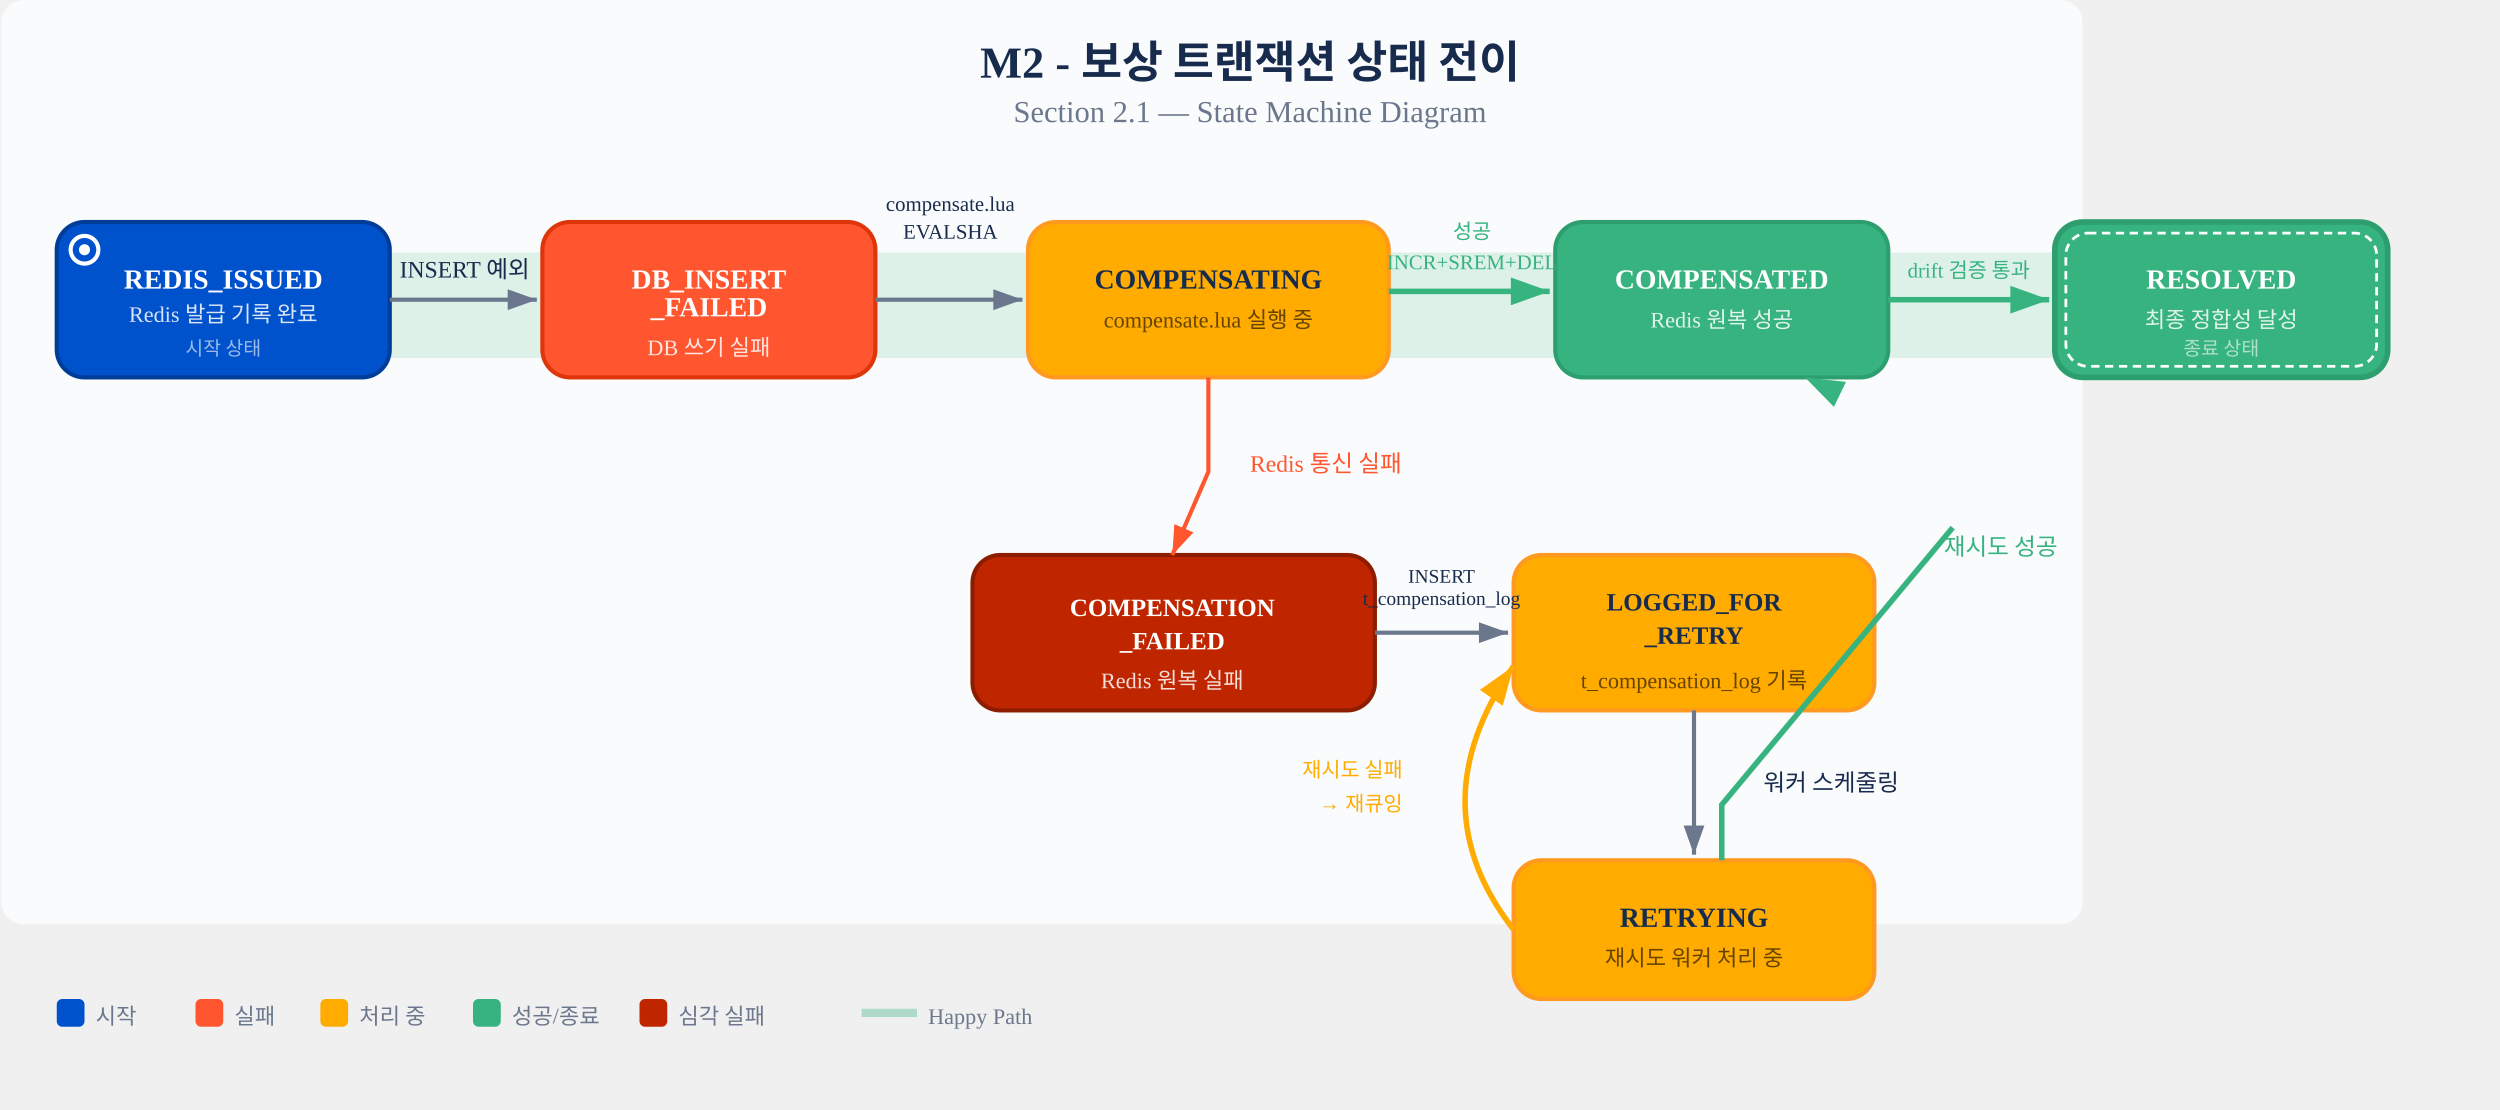
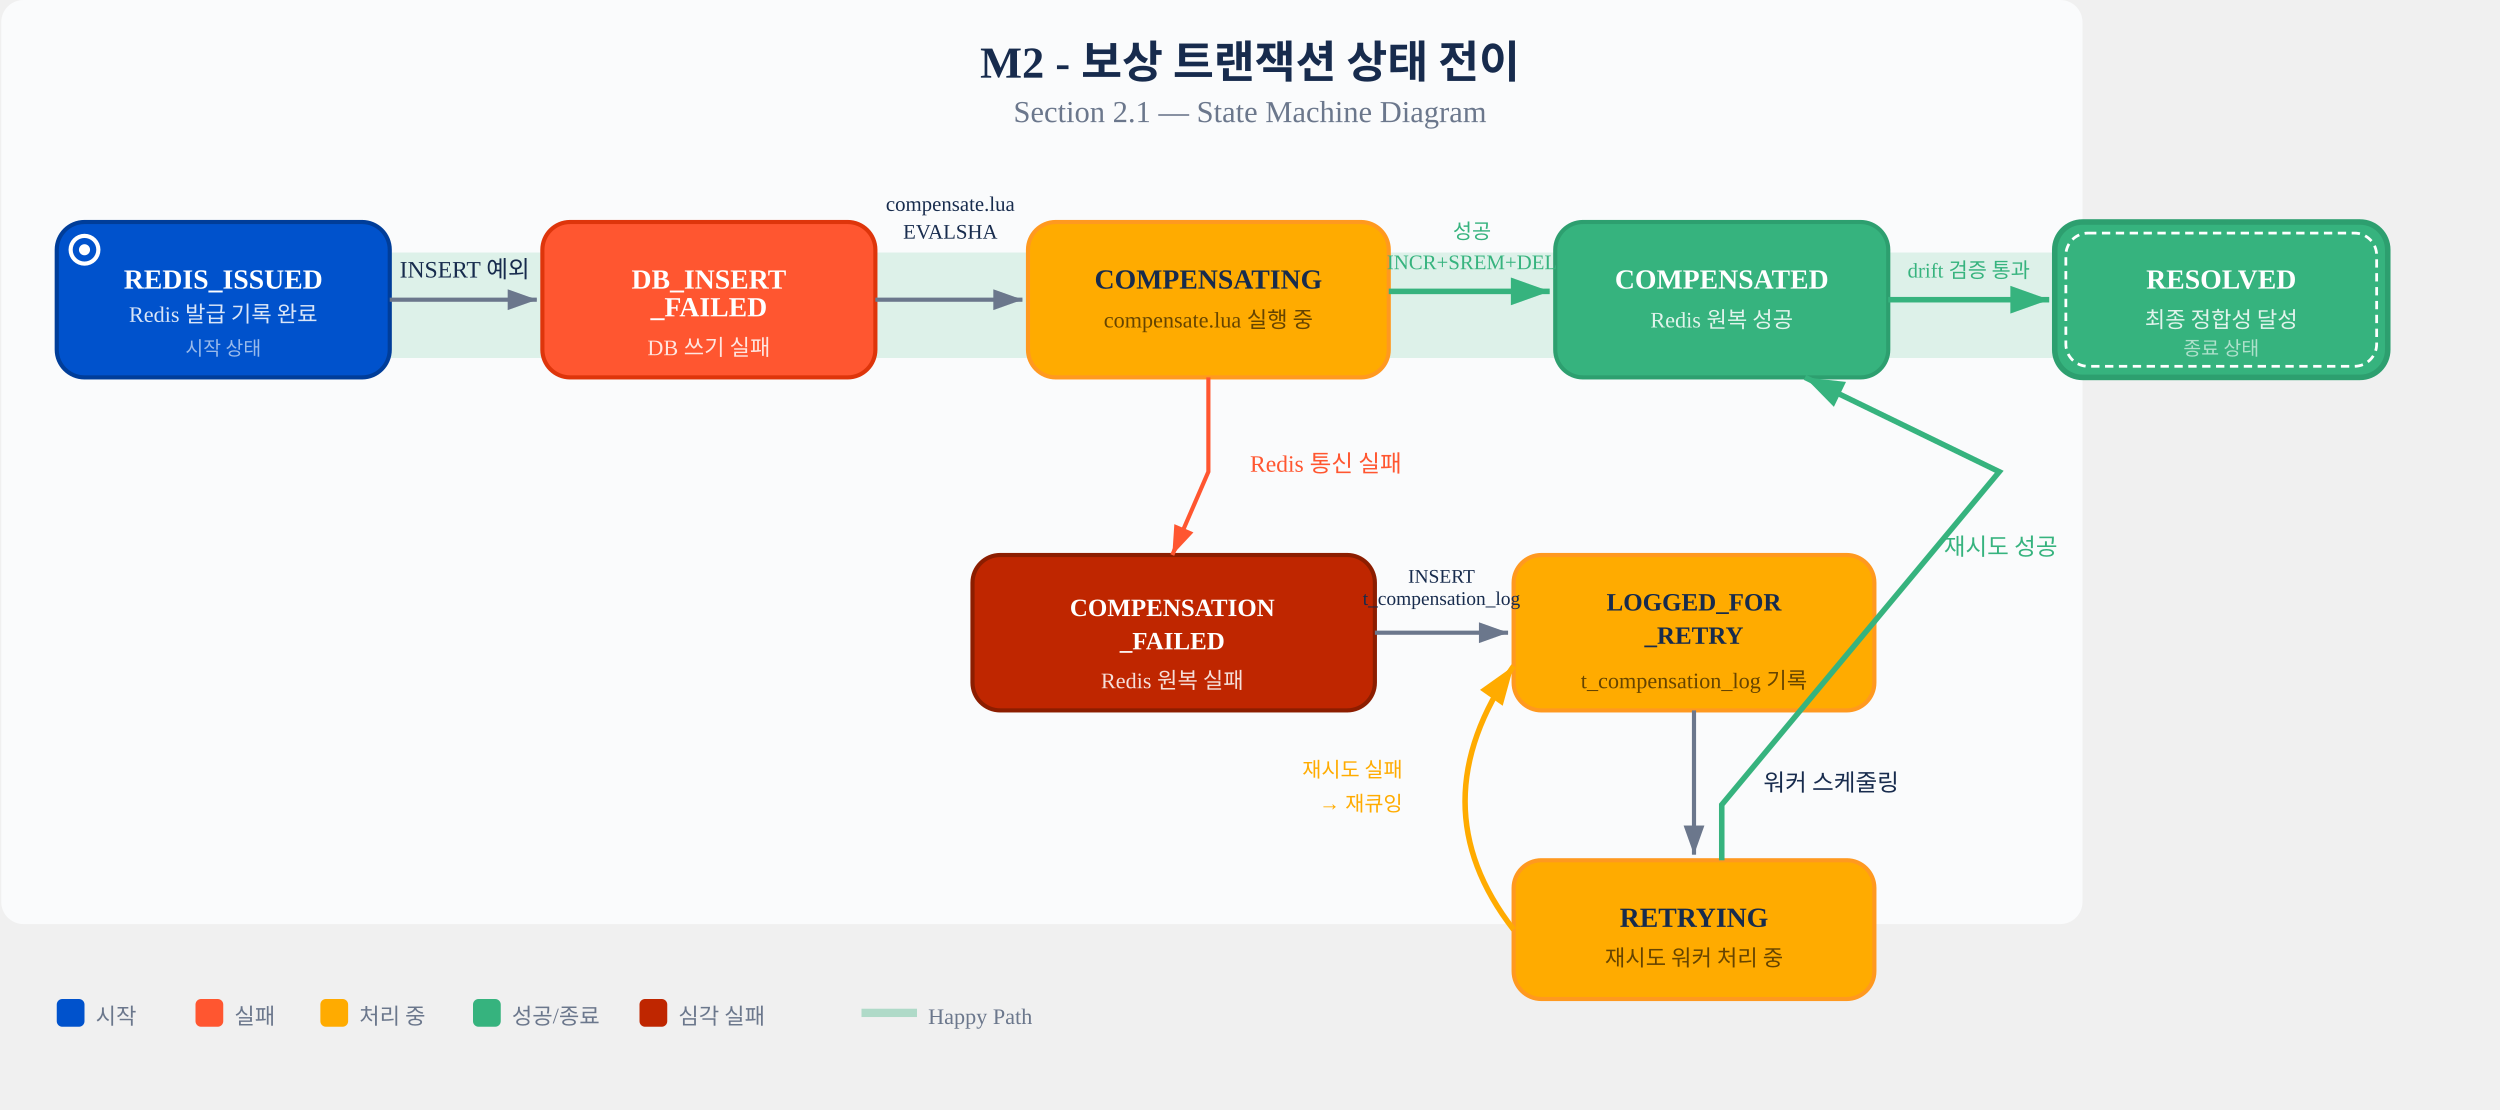
<svg xmlns="http://www.w3.org/2000/svg" viewBox="0 0 900 400" width="750" height="333">
-   <style>  } text { font-family: -apple-system, BlinkMacSystemFont, 'Segoe UI', Roboto, sans-serif; } .title { font-size: 16px; font-weight: 700; fill: #172B4D; } .subtitle { font-size: 11px; fill: #6B778C; } .state-label { font-size: 10px; font-weight: 600; fill: #FFFFFF; } .state-sublabel { font-size: 8px; fill: rgba(255,255,255,0.85); } .trans-label { font-size: 8.5px; fill: #172B4D; font-weight: 500; } .state1 { opacity: 1;   } .state2 { opacity: 1;   } .state3 { opacity: 1;   } .state4 { opacity: 1;   } .state5 { opacity: 1;   } .state6 { opacity: 1;   } .state7 { opacity: 1;   } .state8 { opacity: 1;   } .arrow12 { stroke-dasharray: 60; stroke-dashoffset: 0;   } .arrow23 { stroke-dasharray: 60; stroke-dashoffset: 0;   } .arrow34 { stroke-dasharray: 80; stroke-dashoffset: 0;   } .arrow35 { stroke-dasharray: 100; stroke-dashoffset: 0;   } .arrow56 { stroke-dasharray: 80; stroke-dashoffset: 0;   } .arrow67 { stroke-dasharray: 100; stroke-dashoffset: 0;   } .arrow74 { stroke-dasharray: 150; stroke-dashoffset: 0;   } .arrow76 { stroke-dasharray: 120; stroke-dashoffset: 0;   } .arrow48 { stroke-dasharray: 60; stroke-dashoffset: 0;   } .label12 { opacity: 1;   } .label23 { opacity: 1;   } .label34 { opacity: 1;   } .label35 { opacity: 1;   } .label56 { opacity: 1;   } .label67 { opacity: 1;   } .label74 { opacity: 1;   } .label76 { opacity: 1;   } .label48 { opacity: 1;   } .happy-highlight { opacity: 1;   } .pulse-active {   transform-origin: center; }  to { opacity: 1; } }  }  }  }  }  50% { transform: scale(1.02); } }  30% { opacity: 0.6; } 70% { opacity: 0.6; } 100% { opacity: 0.35; } }  100% { stroke-dashoffset: -20; } } .retry-loop-anim { stroke-dasharray: 10,5;   } </style>
+   <style>  } text { font-family: -apple-system, BlinkMacSystemFont, 'Segoe UI', Roboto, sans-serif; } .title { font-size: 16px; font-weight: 700; fill: #172B4D; } .subtitle { font-size: 11px; fill: #6B778C; } .state-label { font-size: 10px; font-weight: 600; fill: #FFFFFF; } .state-sublabel { font-size: 8px; fill: rgba(255,255,255,0.85); } .trans-label { font-size: 8.5px; fill: #172B4D; font-weight: 500; } .state1 { opacity: 1;   } .state2 { opacity: 1;   } .state3 { opacity: 1;   } .state4 { opacity: 1;   } .state5 { opacity: 1;   } .state6 { opacity: 1;   } .state7 { opacity: 1;   } .state8 { opacity: 1;   } .arrow12 { } .arrow23 { } .arrow34 { } .arrow35 { } .arrow56 { } .arrow67 { } .arrow74 { } .arrow76 { } .arrow48 { } .label12 { opacity: 1;   } .label23 { opacity: 1;   } .label34 { opacity: 1;   } .label35 { opacity: 1;   } .label56 { opacity: 1;   } .label67 { opacity: 1;   } .label74 { opacity: 1;   } .label76 { opacity: 1;   } .label48 { opacity: 1;   } .happy-highlight { opacity: 1;   } .pulse-active {   transform-origin: center; }  to { opacity: 1; } }  }  }  }  }  50% { transform: scale(1.02); } }  30% { opacity: 0.6; } 70% { opacity: 0.6; } 100% { opacity: 0.35; } }  100% { stroke-dashoffset: -20; } } .retry-loop-anim { stroke-dasharray: 10,5;   } </style>
  <defs>
    <marker id="arrDefault" markerWidth="7" markerHeight="5" refX="7" refY="2.5" orient="auto">
      <path d="M0,0 L7,2.5 L0,5 Z" fill="#6B778C" />
    </marker>
    <marker id="arrGreen" markerWidth="7" markerHeight="5" refX="7" refY="2.5" orient="auto">
      <path d="M0,0 L7,2.5 L0,5 Z" fill="#36B37E" />
    </marker>
    <marker id="arrRed" markerWidth="7" markerHeight="5" refX="7" refY="2.5" orient="auto">
      <path d="M0,0 L7,2.5 L0,5 Z" fill="#FF5630" />
    </marker>
    <marker id="arrAmber" markerWidth="7" markerHeight="5" refX="7" refY="2.5" orient="auto">
      <path d="M0,0 L7,2.5 L0,5 Z" fill="#FFAB00" />
    </marker>
  </defs>
  <rect width="750" height="333" fill="#FAFBFC" rx="8" />
  <text x="450" y="28" text-anchor="middle" class="title">M2 - 보상 트랜잭션 상태 전이</text>
  <text x="450" y="44" text-anchor="middle" class="subtitle">Section 2.1 — State Machine Diagram</text>
  <g class="happy-highlight">
    <path d="M 55 110 L 185 110 L 310 110 L 460 110 L 460 110 L 810 110" stroke="#36B37E" stroke-width="38" fill="none" stroke-linecap="round" stroke-linejoin="round" opacity="0.15" />
  </g>
  <g class="state1">
    <rect x="20" y="80" width="120" height="56" rx="10" fill="#0052CC" stroke="#003D99" stroke-width="1.5" />
    <circle cx="30" cy="90" r="5" fill="none" stroke="#FFF" stroke-width="1.5" />
    <circle cx="30" cy="90" r="2" fill="#FFF" />
    <text x="80" y="104" text-anchor="middle" class="state-label">REDIS_ISSUED</text>
    <text x="80" y="116" text-anchor="middle" class="state-sublabel">Redis 발급 기록 완료</text>
    <text x="80" y="128" text-anchor="middle" style="font-size:7px; fill:rgba(255,255,255,0.6);">시작 상태</text>
  </g>
  <g class="state2">
    <rect x="195" y="80" width="120" height="56" rx="10" fill="#FF5630" stroke="#DE350B" stroke-width="1.5" />
    <text x="255" y="104" text-anchor="middle" class="state-label">DB_INSERT</text>
    <text x="255" y="114" text-anchor="middle" class="state-label">_FAILED</text>
    <text x="255" y="128" text-anchor="middle" class="state-sublabel">DB 쓰기 실패</text>
  </g>
  <g class="state3">
    <rect x="370" y="80" width="130" height="56" rx="10" fill="#FFAB00" stroke="#FF991F" stroke-width="1.5" />
    <text x="435" y="104" text-anchor="middle" class="state-label" style="fill:#172B4D;">COMPENSATING</text>
    <text x="435" y="118" text-anchor="middle" class="state-sublabel" style="fill:rgba(0,0,0,0.6);">compensate.lua 실행 중</text>
  </g>
  <g class="state4 pulse-active">
    <rect x="560" y="80" width="120" height="56" rx="10" fill="#36B37E" stroke="#2D9F6F" stroke-width="1.5" />
    <text x="620" y="104" text-anchor="middle" class="state-label">COMPENSATED</text>
    <text x="620" y="118" text-anchor="middle" class="state-sublabel">Redis 원복 성공</text>
  </g>
  <g class="state5">
    <rect x="350" y="200" width="145" height="56" rx="10" fill="#BF2600" stroke="#8C1D00" stroke-width="1.5" />
    <text x="422" y="222" text-anchor="middle" class="state-label" style="font-size:9px;">COMPENSATION</text>
    <text x="422" y="234" text-anchor="middle" class="state-label" style="font-size:9px;">_FAILED</text>
    <text x="422" y="248" text-anchor="middle" class="state-sublabel">Redis 원복 실패</text>
  </g>
  <g class="state6">
    <rect x="545" y="200" width="130" height="56" rx="10" fill="#FFAB00" stroke="#FF991F" stroke-width="1.5" />
    <text x="610" y="220" text-anchor="middle" class="state-label" style="fill:#172B4D; font-size:9px;">LOGGED_FOR</text>
    <text x="610" y="232" text-anchor="middle" class="state-label" style="fill:#172B4D; font-size:9px;">_RETRY</text>
    <text x="610" y="248" text-anchor="middle" class="state-sublabel" style="fill:rgba(0,0,0,0.6);">t_compensation_log 기록</text>
  </g>
  <g class="state7">
    <rect x="545" y="310" width="130" height="50" rx="10" fill="#FFAB00" stroke="#FF991F" stroke-width="1.5" />
    <text x="610" y="334" text-anchor="middle" class="state-label" style="fill:#172B4D;">RETRYING</text>
    <text x="610" y="348" text-anchor="middle" class="state-sublabel" style="fill:rgba(0,0,0,0.6);">재시도 워커 처리 중</text>
  </g>
  <g class="state8">
    <rect x="740" y="80" width="120" height="56" rx="10" fill="#36B37E" stroke="#2D9F6F" stroke-width="2" />
    <rect x="744" y="84" width="112" height="48" rx="8" fill="none" stroke="#FFF" stroke-width="1" stroke-dasharray="3,2" />
    <text x="800" y="104" text-anchor="middle" class="state-label">RESOLVED</text>
    <text x="800" y="118" text-anchor="middle" class="state-sublabel">최종 정합성 달성</text>
    <text x="800" y="128" text-anchor="middle" style="font-size:7px; fill:rgba(255,255,255,0.6);">종료 상태</text>
  </g>
  <line x1="140" y1="108" x2="193" y2="108" stroke="#6B778C" stroke-width="1.5" marker-end="url(#arrDefault)" class="arrow12" />
  <text x="167" y="100" text-anchor="middle" class="trans-label label12">INSERT 예외</text>
  <line x1="315" y1="108" x2="368" y2="108" stroke="#6B778C" stroke-width="1.5" marker-end="url(#arrDefault)" class="arrow23" />
  <text x="342" y="76" text-anchor="middle" class="trans-label label23" style="font-size:7.5px;">compensate.lua</text>
  <text x="342" y="86" text-anchor="middle" class="trans-label label23" style="font-size:7.5px;">EVALSHA</text>
  <line x1="500" y1="105" x2="558" y2="105" stroke="#36B37E" stroke-width="2" marker-end="url(#arrGreen)" class="arrow34" />
  <g class="label34">
    <text x="530" y="97" text-anchor="middle" class="trans-label" style="fill:#36B37E; font-size:7.5px;">INCR+SREM+DEL</text>
    <text x="530" y="86" text-anchor="middle" class="trans-label" style="fill:#36B37E; font-size:7.5px;">성공</text>
  </g>
  <path d="M 435 136 L 435 170 L 422 200" stroke="#FF5630" stroke-width="1.5" fill="none" marker-end="url(#arrRed)" class="arrow35" />
  <text x="450" y="170" class="trans-label label35" style="fill:#FF5630;">Redis 통신 실패</text>
  <line x1="495" y1="228" x2="543" y2="228" stroke="#6B778C" stroke-width="1.5" marker-end="url(#arrDefault)" class="arrow56" />
  <g class="label56">
    <text x="519" y="218" text-anchor="middle" class="trans-label" style="font-size:7px;">t_compensation_log</text>
    <text x="519" y="210" text-anchor="middle" class="trans-label" style="font-size:7px;">INSERT</text>
  </g>
  <line x1="610" y1="256" x2="610" y2="308" stroke="#6B778C" stroke-width="1.5" marker-end="url(#arrDefault)" class="arrow67" />
  <text x="635" y="285" class="trans-label label67">워커 스케줄링</text>
  <path d="M 620 310 L 620 290 L 720 170 L 650 136" stroke="#36B37E" stroke-width="2" fill="none" marker-end="url(#arrGreen)" class="arrow74" />
  <g class="label74">
    <text x="700" y="200" class="trans-label" style="fill:#36B37E;">재시도 성공</text>
  </g>
  <path d="M 545 335 Q 510 290 545 240" stroke="#FFAB00" stroke-width="2" fill="none" marker-end="url(#arrAmber)" class="arrow76 retry-loop-anim" />
  <g class="label76">
    <text x="505" y="280" text-anchor="end" class="trans-label" style="fill:#FFAB00; font-size:7.5px;">재시도 실패</text>
    <text x="505" y="292" text-anchor="end" class="trans-label" style="fill:#FFAB00; font-size:7.5px;">→ 재큐잉</text>
  </g>
  <line x1="680" y1="108" x2="738" y2="108" stroke="#36B37E" stroke-width="2" marker-end="url(#arrGreen)" class="arrow48" />
  <text x="709" y="100" text-anchor="middle" class="trans-label label48" style="fill:#36B37E; font-size:7.5px;">drift 검증 통과</text>
  <g transform="translate(20, 360)">
    <rect x="0" y="0" width="10" height="10" rx="2" fill="#0052CC" />
    <text x="14" y="9" style="font-size:8px; fill:#6B778C;">시작</text>
    <rect x="50" y="0" width="10" height="10" rx="2" fill="#FF5630" />
    <text x="64" y="9" style="font-size:8px; fill:#6B778C;">실패</text>
    <rect x="95" y="0" width="10" height="10" rx="2" fill="#FFAB00" />
    <text x="109" y="9" style="font-size:8px; fill:#6B778C;">처리 중</text>
    <rect x="150" y="0" width="10" height="10" rx="2" fill="#36B37E" />
    <text x="164" y="9" style="font-size:8px; fill:#6B778C;">성공/종료</text>
    <rect x="210" y="0" width="10" height="10" rx="2" fill="#BF2600" />
    <text x="224" y="9" style="font-size:8px; fill:#6B778C;">심각 실패</text>
    <line x1="290" y1="5" x2="310" y2="5" stroke="#36B37E" stroke-width="3" opacity="0.35" />
    <text x="314" y="9" style="font-size:8px; fill:#6B778C;">Happy Path</text>
  </g>
</svg>
